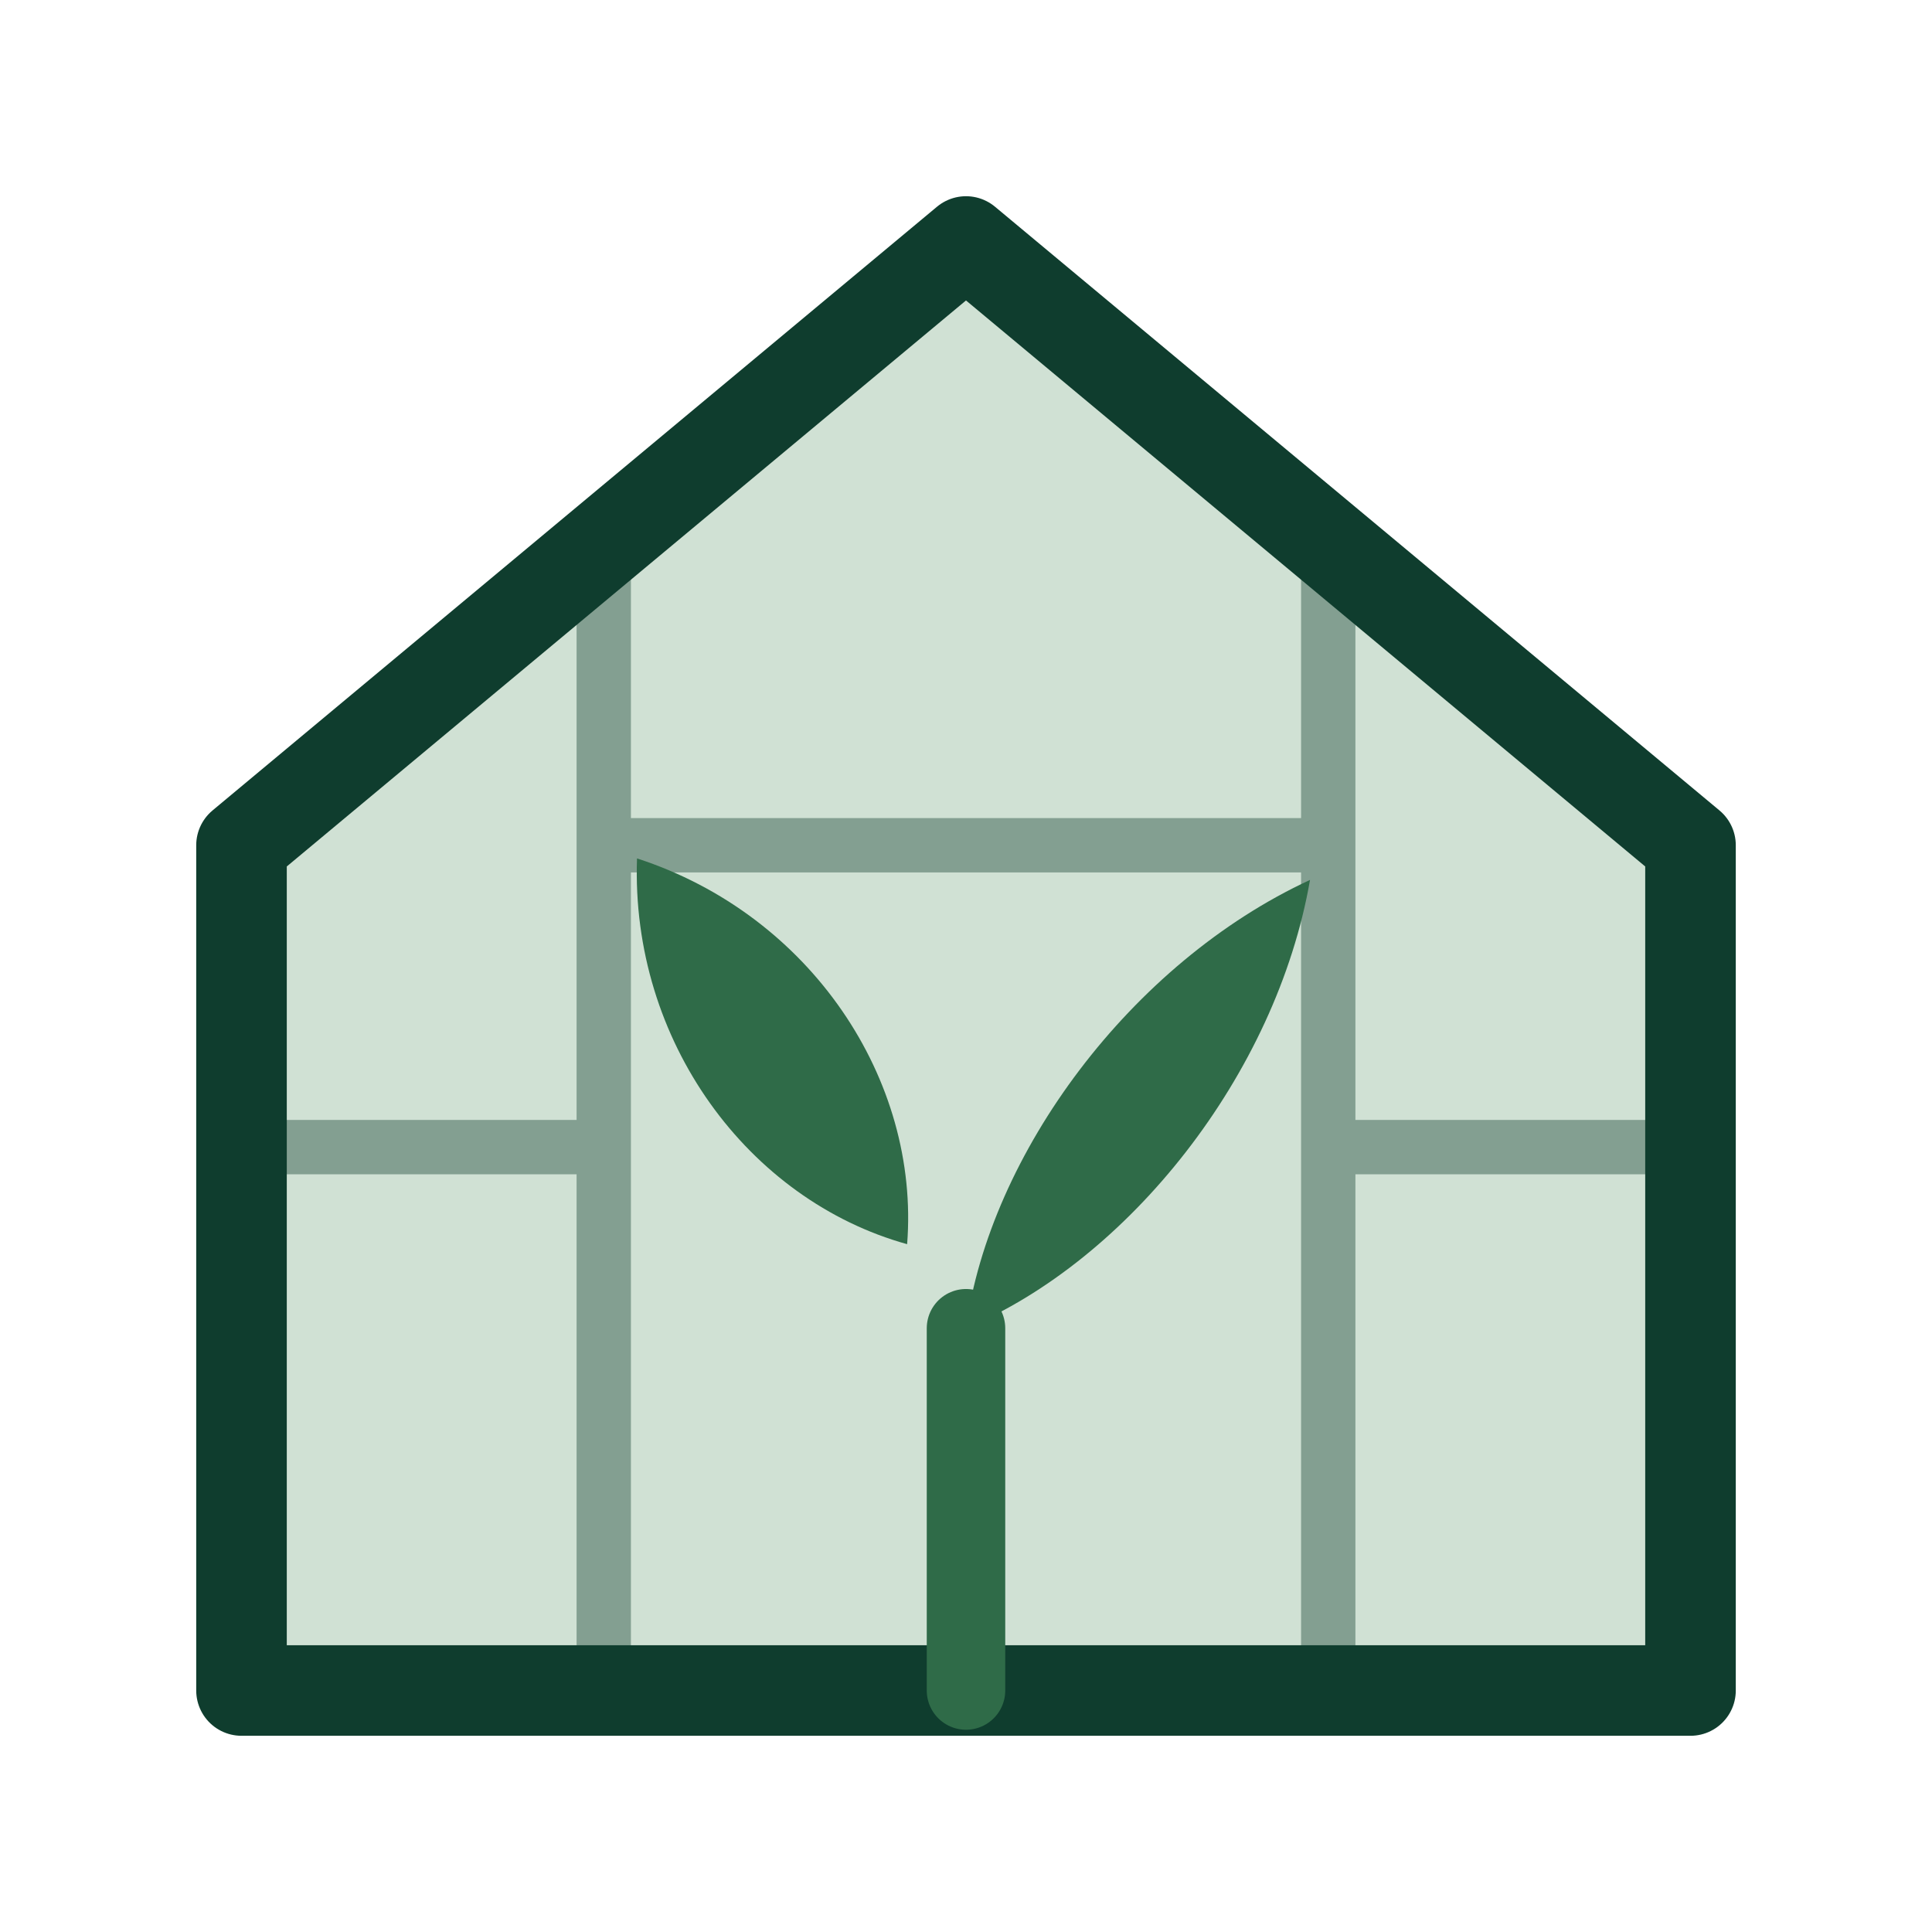
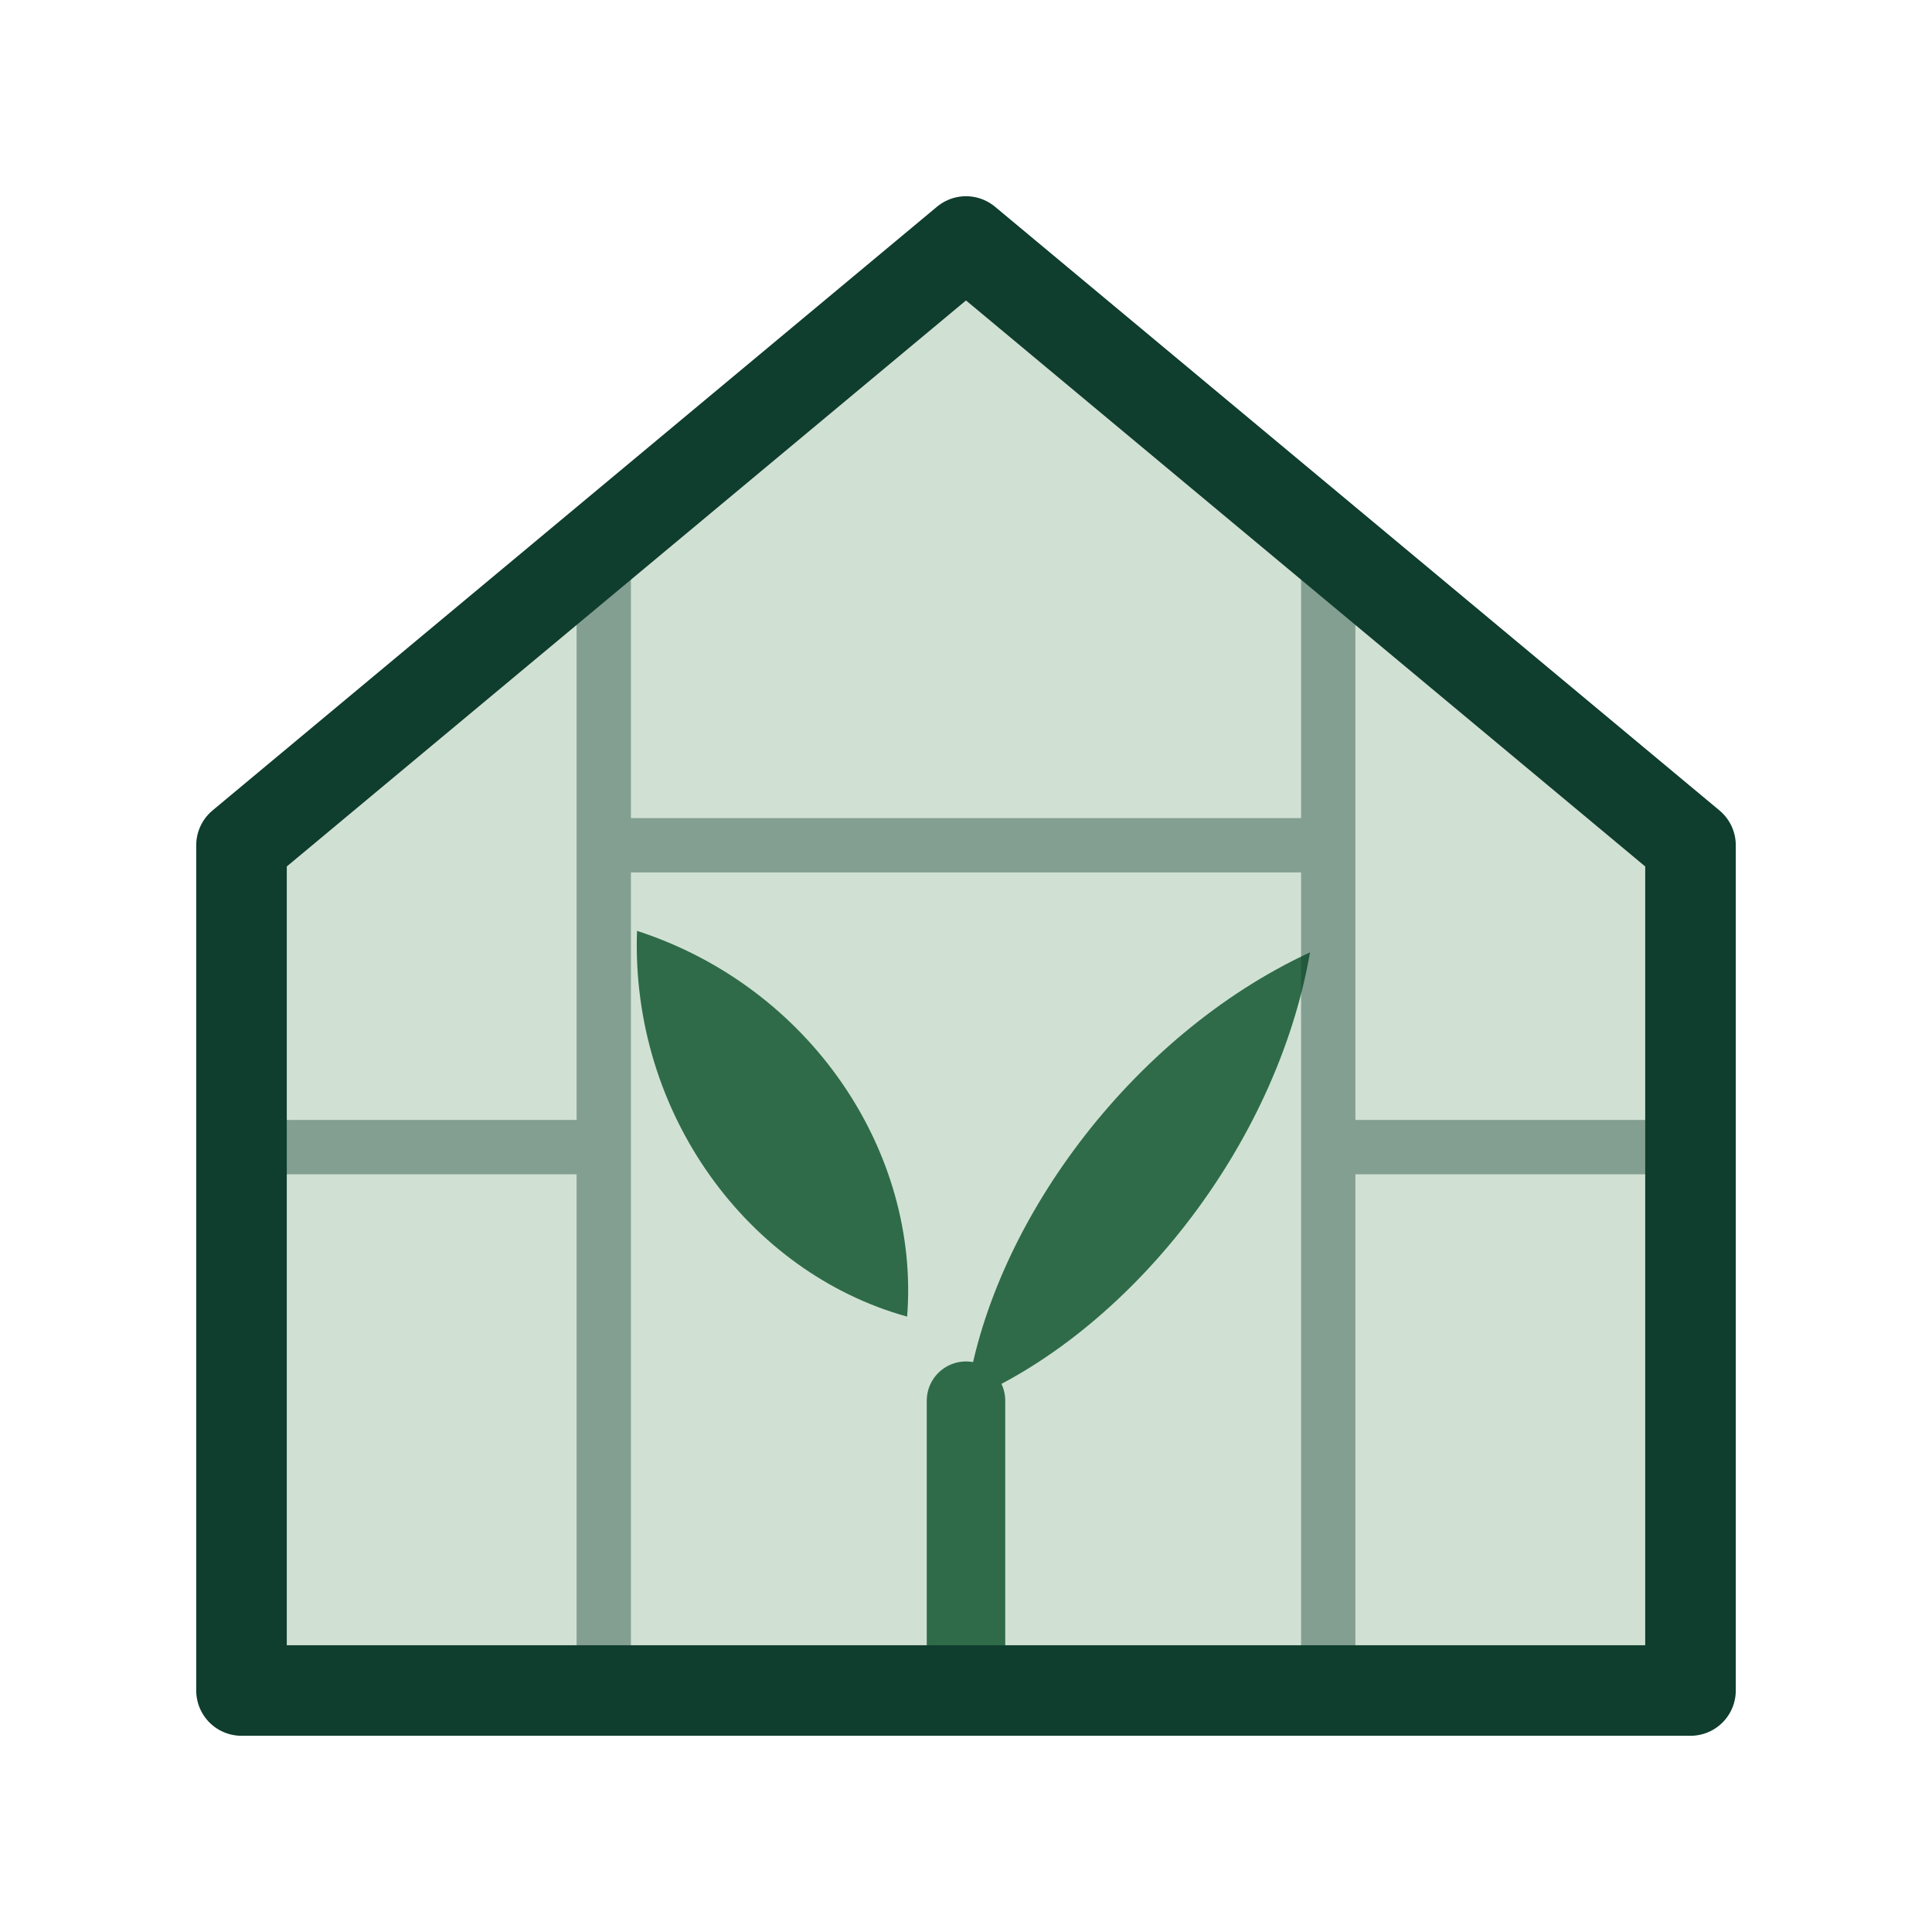
<svg xmlns="http://www.w3.org/2000/svg" viewBox="0 0 64 64">
  <path d="M8 56 V28 L32 8 L56 28 V56 Z" fill="#A9C8B0" fill-opacity=".55" />
-   <path d="M20 18 V56 M44 18 V56 M8 38 H20 M44 38 H56 M20 28 H44" fill="none" stroke="#0F3D2E" stroke-linejoin="round" stroke-linecap="round" stroke-width="1.8" stroke-opacity=".4" />
-   <path d="M8 56 V28 L32 8 L56 28 V56 Z" fill="none" stroke="#0F3D2E" stroke-linejoin="round" stroke-linecap="round" stroke-width="3" />
-   <g transform="translate(32 44) scale(1.0)">
-     <path d="M0 0 V12.00" stroke="#2F6B48" stroke-width="2.60" stroke-linecap="round" fill="none" />
+   <g transform="translate(32 46.4) scale(1.0)">
+     <path d="M0 0 V9.60" stroke="#2F6B48" stroke-width="2.60" stroke-linecap="round" fill="none" />
    <g fill="#2F6B48">
      <g transform="rotate(-125.00) translate(3.4 0)">
        <path d="M0 0 C4.21 -3.47 10.76 -3.65 15.60 0 C10.76 3.65 4.21 3.47 0 0Z" />
      </g>
      <g transform="rotate(-52.50)">
        <path d="M0 0 C5.05 -2.89 12.92 -3.04 18.72 0 C12.92 3.04 5.05 2.89 0 0Z" />
      </g>
    </g>
  </g>
+   <path d="M20 18 V56 M44 18 V56 M8 38 H20 M44 38 H56 M20 28 H44" fill="none" stroke="#0F3D2E" stroke-linejoin="round" stroke-linecap="round" stroke-width="1.8" stroke-opacity=".4" />
+   <path d="M8 56 V28 L32 8 L56 28 V56 Z" fill="none" stroke="#0F3D2E" stroke-linejoin="round" stroke-linecap="round" stroke-width="3" />
</svg>
